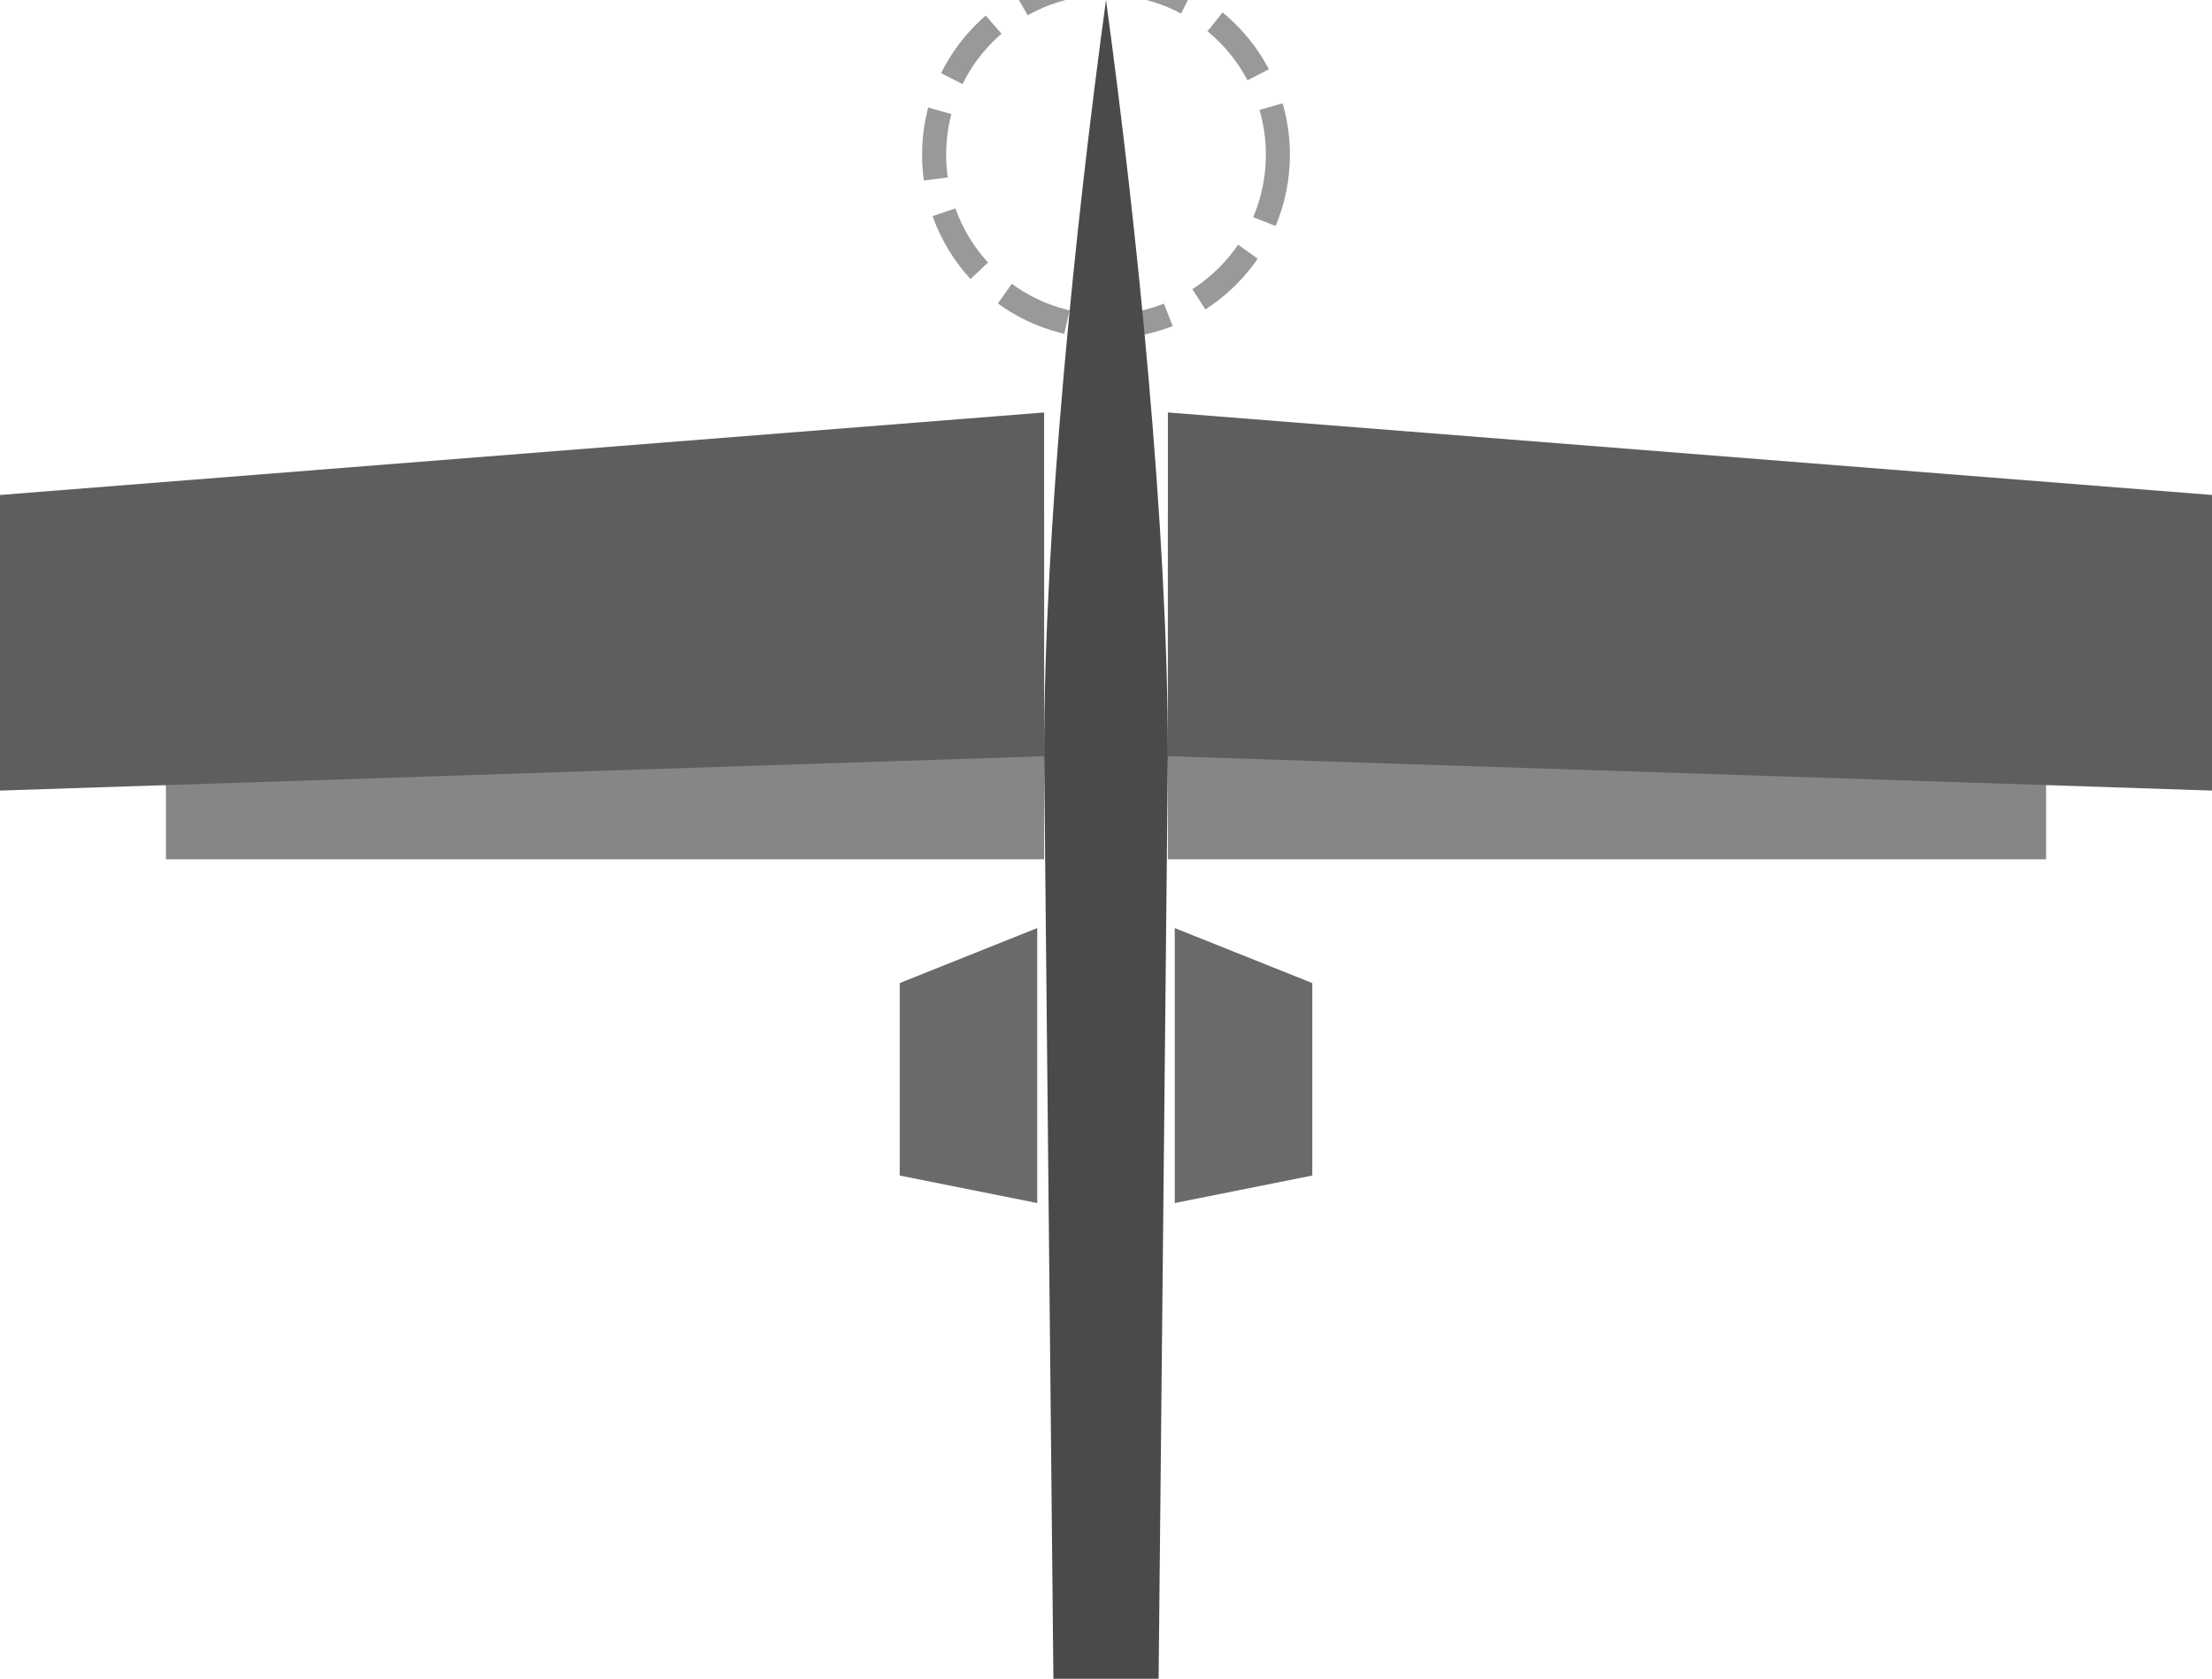
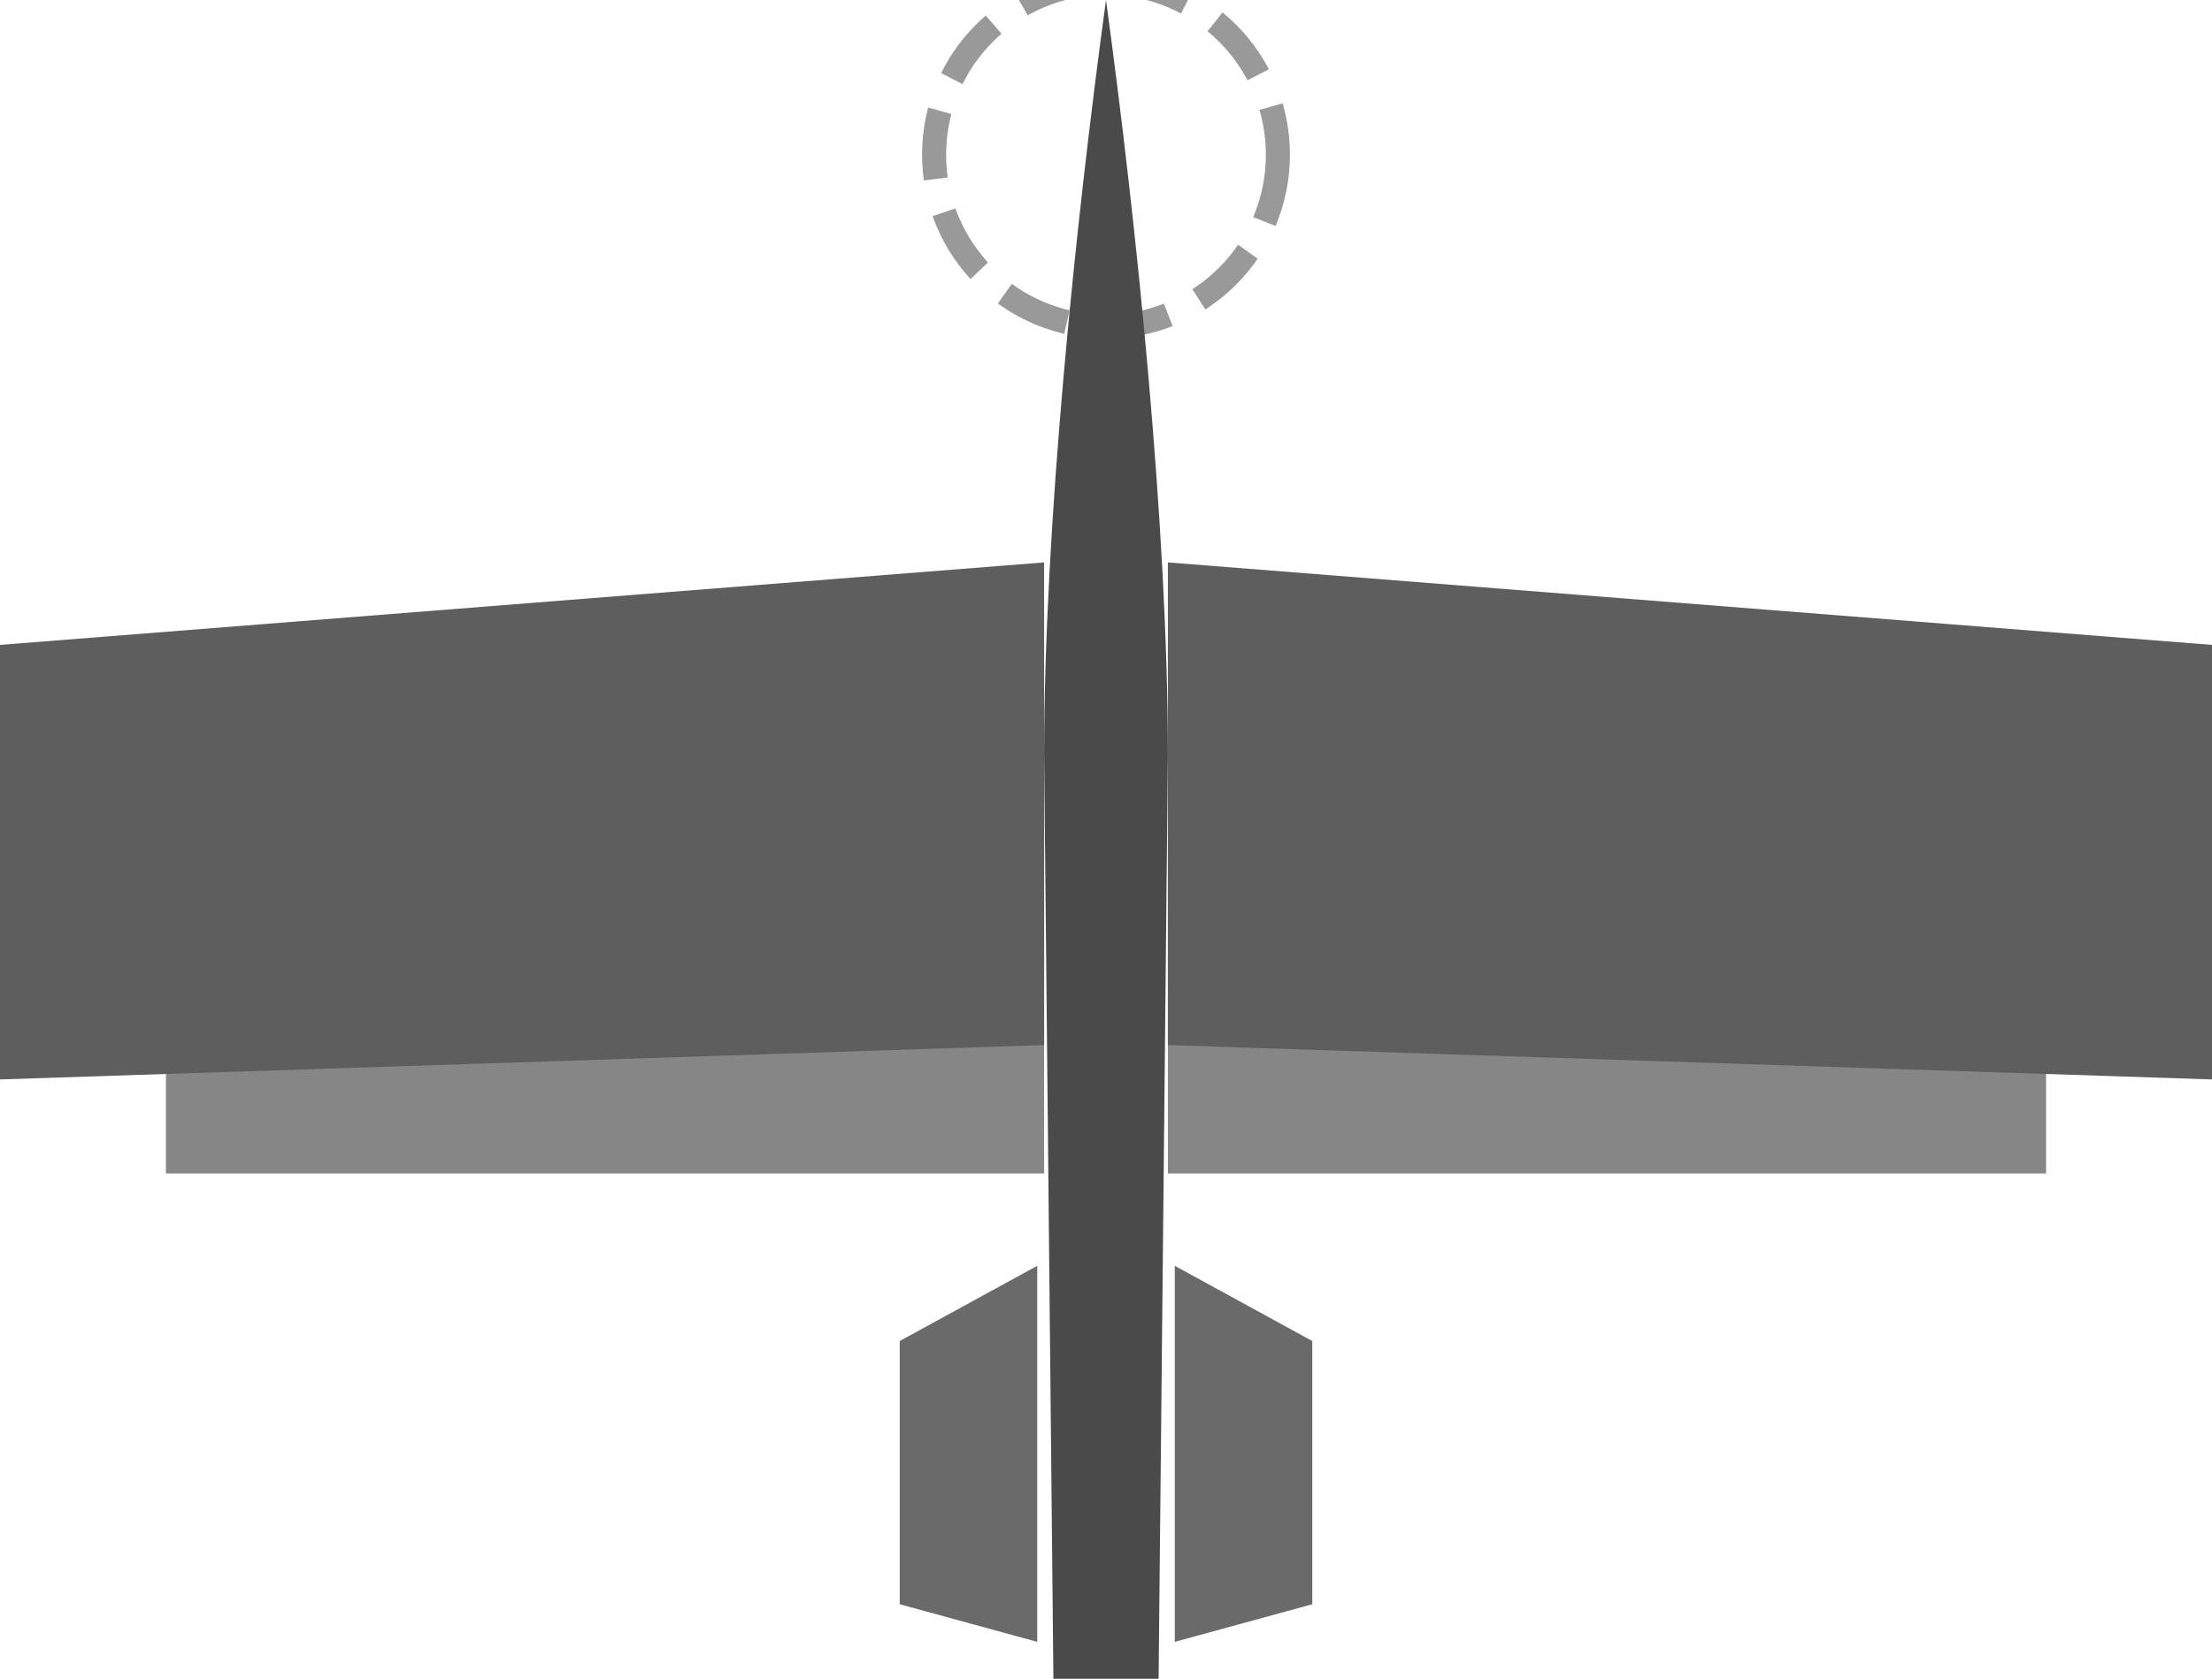
<svg xmlns="http://www.w3.org/2000/svg" viewBox="0 0 32.17 24.42">
  <circle cx="16.085" cy="2.25" r="2.5" fill="none" stroke="#999999" stroke-width="0.35" stroke-dasharray="1,0.5" />
-   <polygon points="17.085,13.5 19.085,14.3 19.085,17.1 17.085,17.5" fill="#6a6a6a" />
-   <polygon points="15.085,13.5 13.085,14.3 13.085,17.1 15.085,17.5" fill="#6a6a6a" />
+   <polygon points="17.085,18.413 19.085,19.507 19.085,23.336 17.085,23.883" fill="#6a6a6a" />
+   <polygon points="15.085,18.413 13.085,19.507 13.085,23.336 15.085,23.883" fill="#6a6a6a" />
  <path d="M 16.085,0 C 16.535,3.297 16.985,7.692 16.985,10.989 L 16.85,24.42 L 16.085,24.42 L 15.32,24.42 L 15.185,10.989 C 15.185,7.692 15.635,3.297 16.085,0 Z" fill="#4a4a4a" />
-   <polygon points="16.985,7.5 29.757,8.5 29.757,12.5 16.985,12.5" fill="#5e5e5e" opacity="0.75" />
-   <polygon points="15.185,7.5 2.413,8.5 2.413,12.5 15.185,12.5" fill="#5e5e5e" opacity="0.75" />
-   <polygon points="16.985,6 32.17,7.2 32.17,11.5 16.985,11" fill="#5e5e5e" />
-   <polygon points="15.185,6 0,7.2 0,11.5 15.185,11" fill="#5e5e5e" />
+   <polygon points="16.985,10.232 29.757,11.232 29.757,17.07 16.985,17.07" fill="#5e5e5e" opacity="0.75" />
+   <polygon points="15.185,10.232 2.413,11.232 2.413,17.07 15.185,17.07" fill="#5e5e5e" opacity="0.75" />
+   <polygon points="16.985,8.181 32.17,9.381 32.17,15.702 16.985,15.202" fill="#5e5e5e" />
+   <polygon points="15.185,8.181 0,9.381 0,15.702 15.185,15.202" fill="#5e5e5e" />
</svg>
